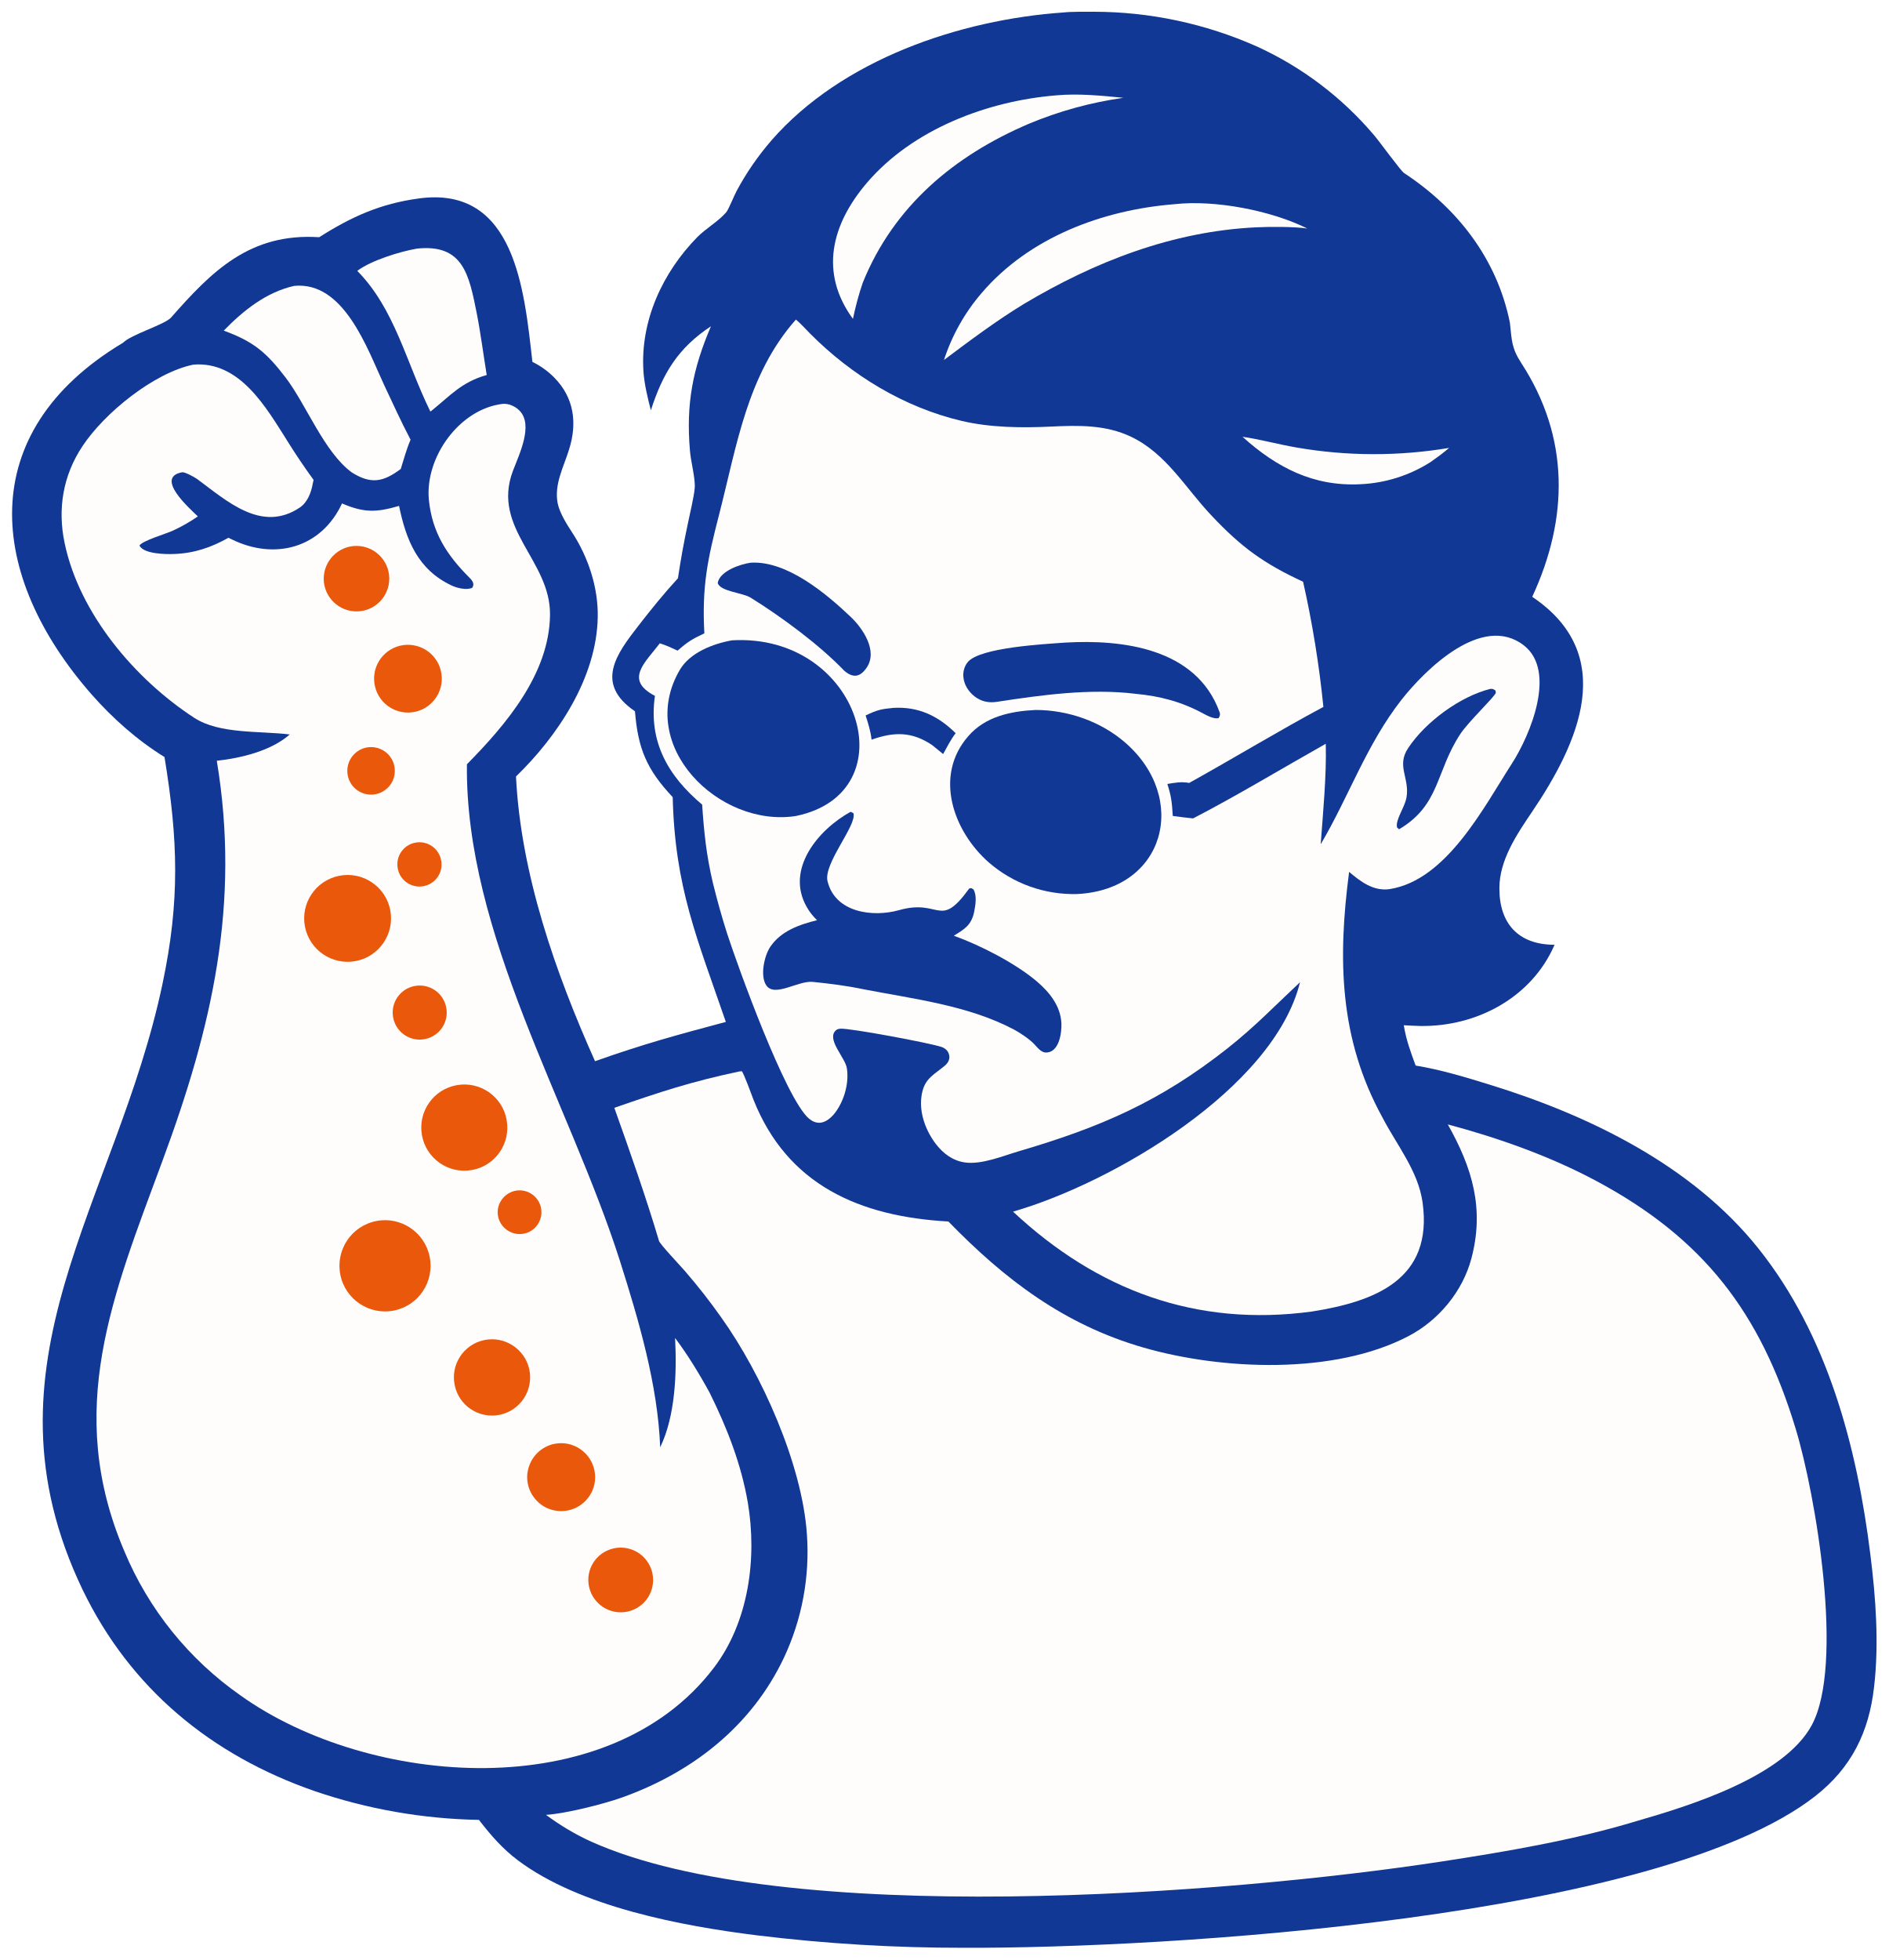
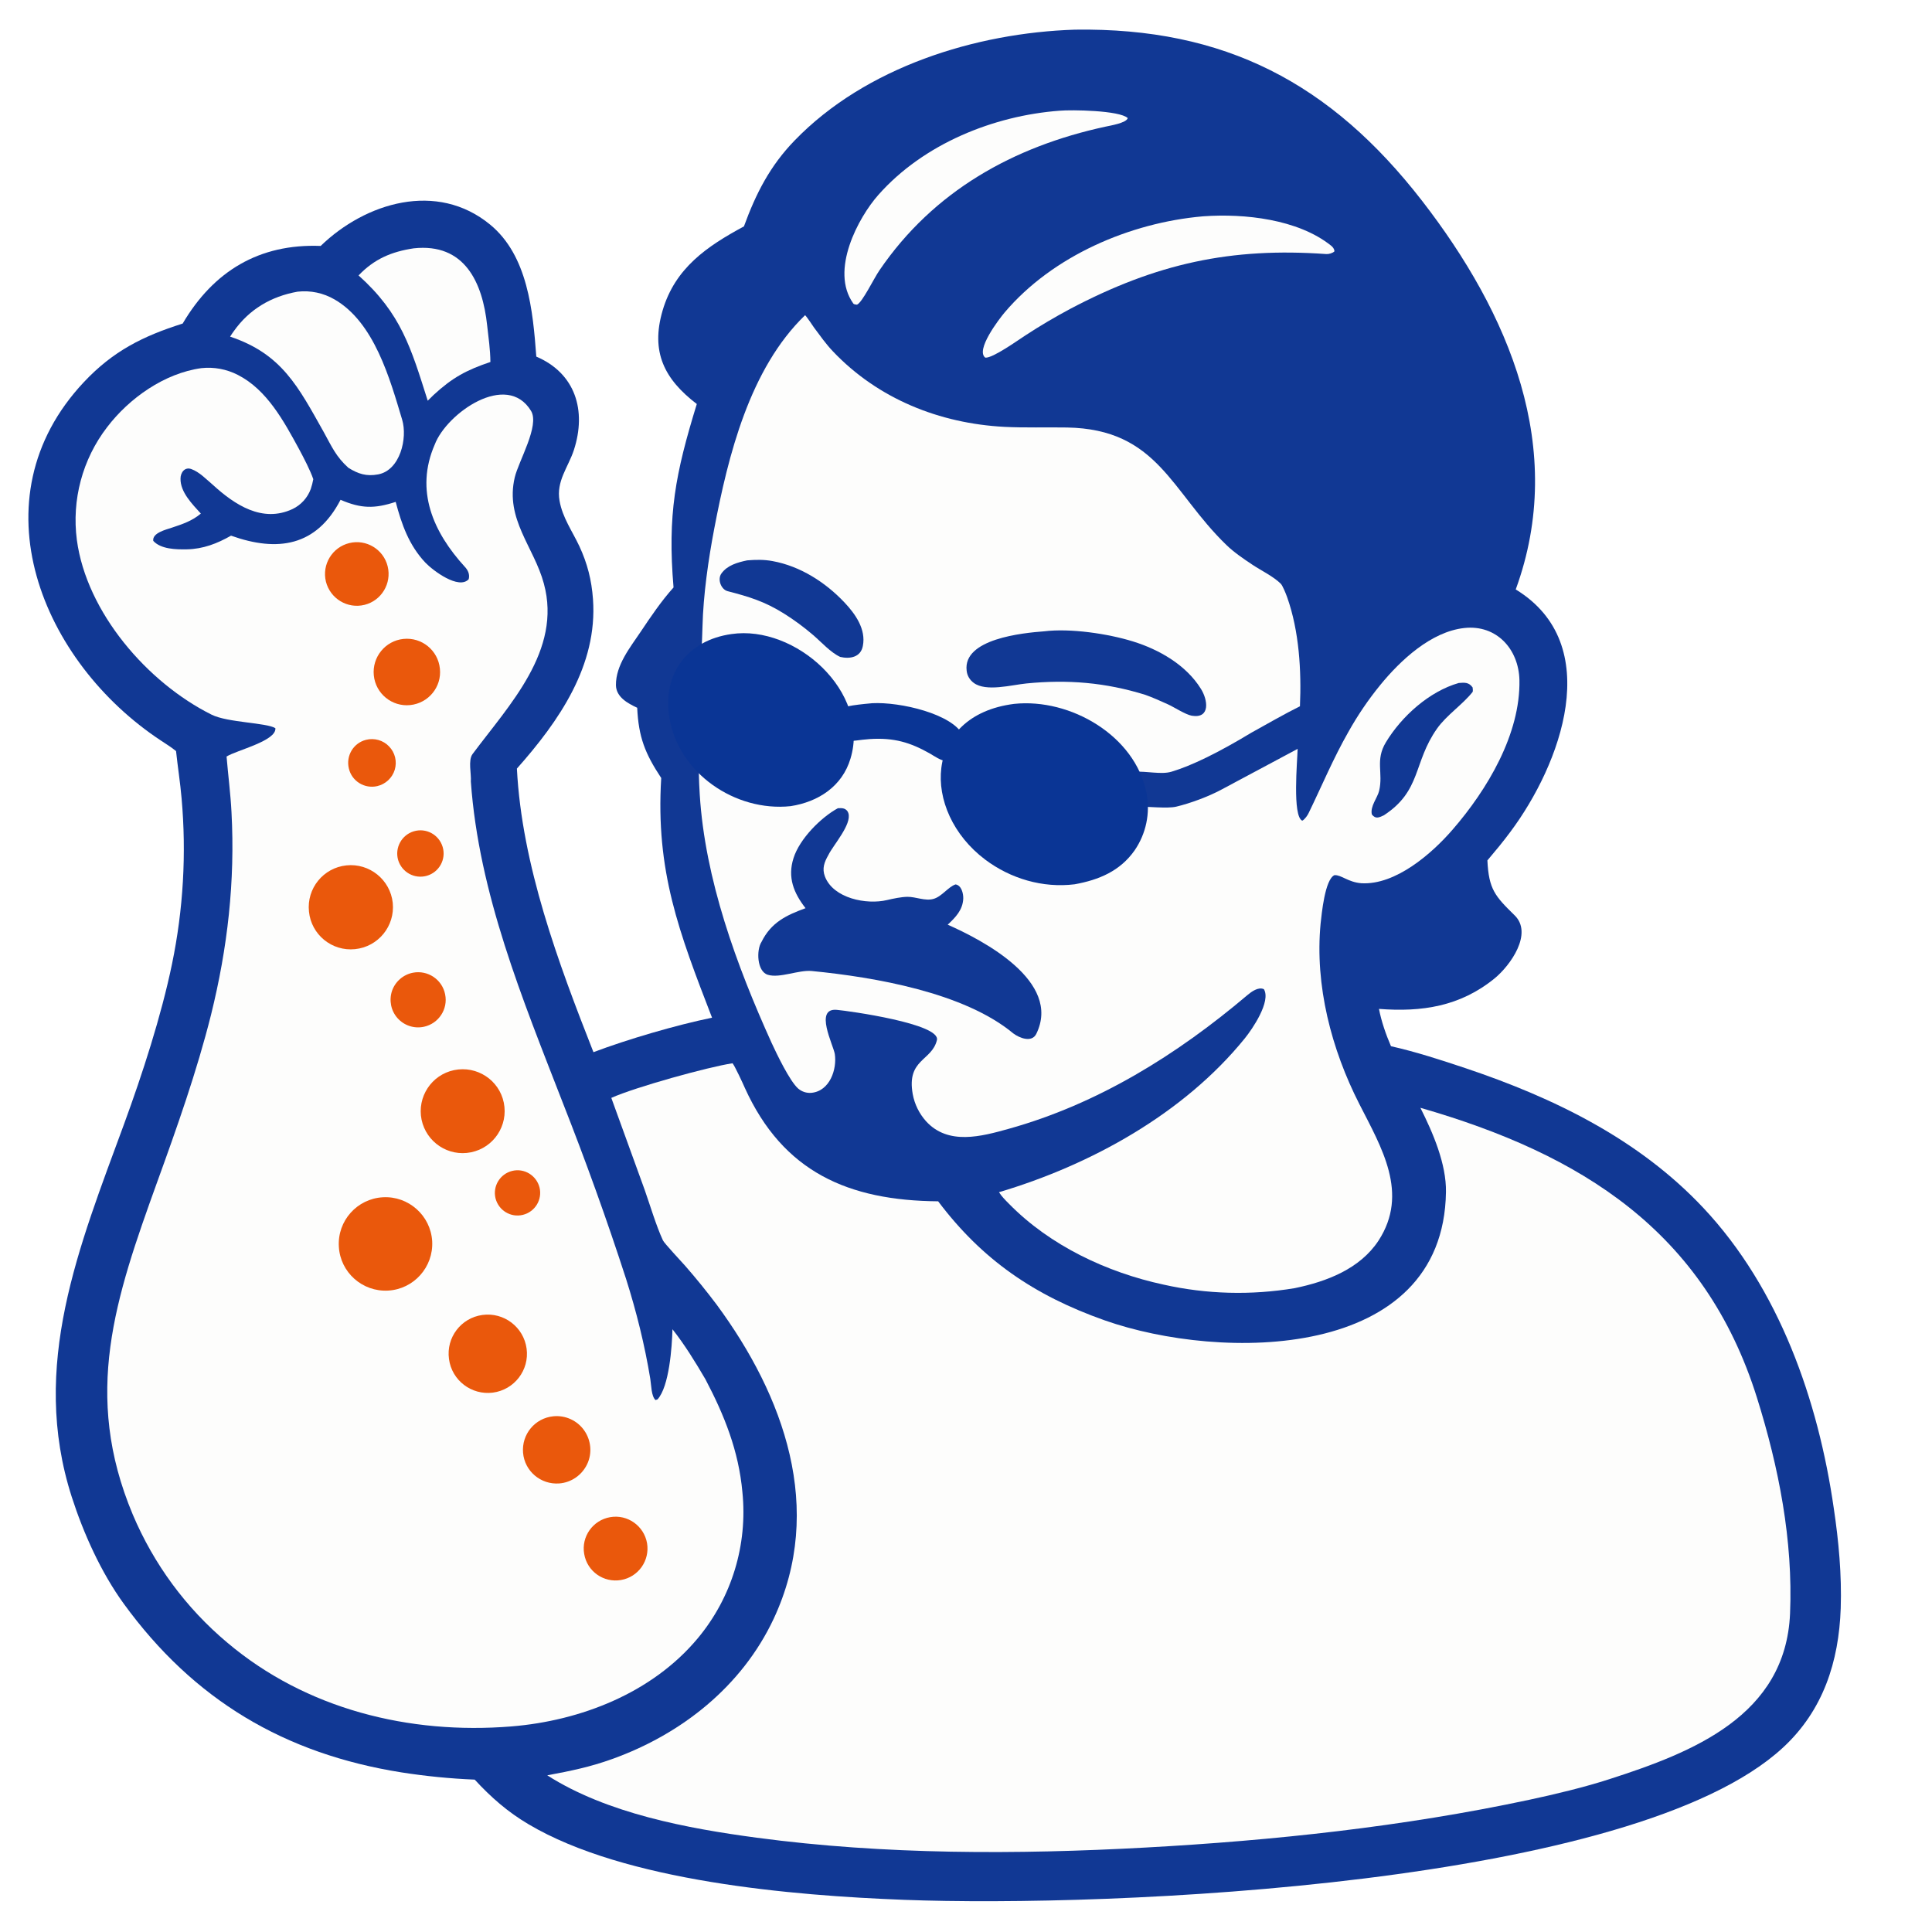
- <svg xmlns="http://www.w3.org/2000/svg" width="588" height="610" viewBox="4 5 588 610">
-   <clipPath id="cl_5">
-     <rect x="0" width="595.294" height="619" />
-   </clipPath>
-   <g clip-path="url(#cl_5)">
-     <path fill="#113894" transform="matrix(0.526809 0 0 0.526809 -33.1885 -27.394)" d="M699.3 68.833C703.3 68.357 712.6 68.408 716.8 68.433C750 68.442 782.8 75.416 813.2 88.904C839.9 101.049 863.6 118.991 882.6 141.432C886.1 145.54 898.3 162.456 900.3 163.739C931.9 184.527 955.2 214.485 962.8 252.098C964 262.584 963.6 266.842 969.6 276.084C998.2 320.045 997.5 367.784 976 414.068C1027 448.384 1003.5 500.35 975.7 541.4C966.8 554.54 956.6 569.71 956.6 586.15C956.5 607 967.7 619.6 989.2 619.64C975.7 650.86 943.1 668.12 909.9 667.61C906.7 667.56 903.4 667.36 900.1 667.18C901.6 676.18 904 682.47 907.1 690.99C921.9 693.43 936.8 697.91 951 702.33C1009.8 720.47 1070.5 750.01 1109.6 798.99C1150.4 850.04 1167.9 916.08 1175.8 979.8C1179 1005.25 1181 1032.52 1178 1058.08C1175 1084.8 1164.6 1105.9 1143.2 1122.62C1050.7 1194.86 759.7 1212.63 640.2 1212.19C599.3 1212.25 558.6 1209.8 518 1204.85C473.5 1199.31 413.5 1188.09 376.8 1160.65C367.4 1153.6 360.7 1145.79 353.6 1136.63C320.5 1136.04 287.7 1130.3 256.5 1119.62C195.5 1098.44 147.7 1059.21 119.4 1000.65C55.3 866.99 139.4 771.84 166.6 642.81C177 593.64 175.8 557.57 167.8 508.74C151.5 498.63 137.2 485.9 124.7 471.72C63.5 401.926 54.6 317.03 143.3 263.97C148.2 259.043 168 253.251 171.7 249.063C195.6 221.925 218.1 198.962 259.2 201.633C278.4 189.47 295.3 181.826 318.1 178.728C375.1 170.966 380.4 233.202 385.2 275.285C389.9 277.578 394.3 280.677 398 284.447C409.8 296.288 411.8 311.379 406.9 326.908C403.7 337.338 398 347.434 400.1 358.725C401.2 364.32 405.5 371.241 408.7 376.102C418.2 390.654 424.2 408.719 423.8 426.286C423.1 461.77 400.3 496.19 375.5 520.22C378.3 577.71 398.8 636.14 422.2 688.42C451 678.23 469.9 673.11 499.5 665.21C482.6 616.05 469.4 585.82 468.1 532.44C452.7 516.04 447.6 503.79 445.8 481.71C421.8 465.32 434.8 447.914 448 430.959C455.8 420.917 462.6 412.511 471.2 403.094C472.8 392.199 474.8 381.358 477.1 370.588C478.2 365.155 480.7 354.921 481.1 349.862C481.6 344.291 478.8 334.274 478.3 327.853C475.9 300.081 479.9 279.543 490.7 254.247C471.2 267.108 462.2 282.118 455.2 303.872C453.3 296.573 451.3 288.376 450.8 280.753C448.9 251.007 462.1 222.479 482.7 201.505C487.7 196.473 495.3 192.109 499.7 186.907C501.2 185.157 504.3 177.199 505.9 174.239C511.6 163.601 518.5 153.624 526.4 144.487C568 96.765 637.6 73.079 699.3 68.833Z" />
-     <path fill="#FEFDFC" transform="matrix(0.526809 0 0 0.526809 -33.1885 -27.394)" d="M507.4 694.49L508.9 694.32C510 695.26 514.9 708.71 515.9 711.34C535.9 761.49 578.4 780.19 631 783.12C664.3 817.33 699.3 844.06 746.3 857.61C792.7 870.97 859 873.82 902.9 850.82C920.7 841.52 934.8 824.5 940 805.17C947.9 775.63 940.6 751.44 926.1 725.76C956 733.75 986.3 744.45 1013.6 759.03C1077.3 793.04 1110.9 836.98 1131.7 905.66C1143.5 944.53 1160.6 1045.02 1141.1 1080.82C1124.6 1111.08 1069.3 1128.24 1037.8 1137.3C1000.6 1148.61 961 1155.3 922.6 1161.2C795.7 1180.68 534.2 1200.72 420 1149.5C410.4 1145.16 401.7 1139.9 393.2 1133.66C404.8 1132.95 426.9 1127.36 437.8 1123.52C479.4 1108.76 514.6 1081.43 533.8 1040.88C544.5 1018.12 549.2 992.96 547.4 967.86C544.6 926.68 520.7 873.2 496.7 839.69C490.1 830.32 483 821.28 475.5 812.59C473.1 809.76 460.6 796.61 460 794.58C452.4 768.98 442.5 740.89 433.6 715.96C460.7 706.56 478.9 700.53 507.4 694.49Z" />
-     <path fill="#FEFDFC" transform="matrix(0.526809 0 0 0.526809 -33.1885 -27.394)" d="M184.9 276.894C212.3 274.757 227.8 302.119 240.3 321.853C245.2 329.748 250.4 337.475 255.9 345.021L255.4 347.19C254.5 352.475 252.3 358.232 247.8 361.289C225.2 376.535 204.6 357.379 187.1 344.499C185.4 343.277 179.7 340.204 178.2 340.492C161.8 343.544 182.7 361.894 187.5 366.575C182.7 369.876 177.7 372.742 172.4 375.139C168.5 376.89 154.4 381.058 153 383.821C155.7 388.851 168.4 388.97 173.6 388.775C185.4 388.335 195.4 384.9 205.6 379.181C206.2 379.499 206.8 379.811 207.5 380.118C233 392.635 260.4 385.278 272.7 358.907C285.7 364.507 293.1 364.252 306.4 360.362C310.5 380.298 317.4 398.009 337.5 407.407C340.7 408.921 346.2 410.238 349.6 408.779C351.2 406.5 349.8 404.528 347.9 402.686C334.6 389.348 325.9 375.984 324 356.636C321.7 331.636 342 303.211 367.5 300.1C370.9 299.694 375.1 301.506 377.5 304.003C386 312.543 377.4 329.82 373.6 339.895C361 373.842 396 392.512 395.6 424.751C395.2 459.39 369.9 489.29 346.5 513C345.3 613 407.2 713.27 436.9 806.36C448 841.34 459.3 879.64 460.7 916.5C469.7 898.01 470.6 872.21 469.5 851.93C476.9 861.74 484.1 873.56 490 884.41C500.2 905.02 508.6 926.44 512.5 949.27C518 981.89 513.1 1019.57 492.5 1046.65C430 1129.08 288.1 1117.05 212.7 1063.1C182.2 1041.77 158.4 1012.26 144.1 977.98C108.5 894.61 137.3 826.63 166.6 747.26C196 667.92 212.7 595.45 198.7 510.93C212.9 509.38 230.8 505.11 241.8 495.39C224.2 493.19 200.3 495.32 185.3 485.52C150.3 462.7 117.5 423.988 108.8 382.416C104.5 362.242 107.8 342.373 119.3 325.117C132.2 305.52 161.6 281.653 184.9 276.894Z" />
-     <path fill="#EA580C" transform="matrix(0.526809 0 0 0.526809 -33.1885 -27.394)" d="M292.9 782.86C307.4 779.96 321.6 789.43 324.5 804.02C327.4 818.6 318 832.79 303.4 835.72C288.8 838.65 274.6 829.18 271.7 814.57C268.8 799.97 278.2 785.76 292.9 782.86Z" />
-     <path fill="#EA580C" transform="matrix(0.526809 0 0 0.526809 -33.1885 -27.394)" d="M271 578.9C284.9 576.11 298.5 585.2 301.2 599.16C303.9 613.12 294.7 626.62 280.8 629.26C266.9 631.89 253.5 622.81 250.8 608.96C248.1 595.1 257.1 581.67 271 578.9Z" />
-     <path fill="#EA580C" transform="matrix(0.526809 0 0 0.526809 -33.1885 -27.394)" d="M340.7 702.54C354.5 700.18 367.7 709.47 370 723.31C372.4 737.14 363.2 750.3 349.4 752.73C335.5 755.17 322.3 745.87 319.9 731.99C317.5 718.1 326.8 704.9 340.7 702.54Z" />
-     <path fill="#EA580C" transform="matrix(0.526809 0 0 0.526809 -33.1885 -27.394)" d="M356.6 853.2C368.8 850.6 380.8 858.41 383.4 870.62C385.9 882.83 378.1 894.79 365.9 897.31C353.7 899.83 341.8 892.02 339.3 879.87C336.7 867.71 344.5 855.79 356.6 853.2Z" />
-     <path fill="#EA580C" transform="matrix(0.526809 0 0 0.526809 -33.1885 -27.394)" d="M398.7 914.39C409.5 912.49 419.8 919.61 421.9 930.37C424 941.14 417 951.57 406.3 953.8C399.2 955.27 391.8 952.81 387.1 947.35C382.3 941.9 380.8 934.3 383.3 927.47C385.7 920.64 391.6 915.64 398.7 914.39Z" />
-     <path fill="#EA580C" transform="matrix(0.526809 0 0 0.526809 -33.1885 -27.394)" d="M307 442.963C317.8 440.421 328.6 447.069 331.1 457.82C333.7 468.56 327 479.35 316.3 481.91C305.5 484.47 294.7 477.82 292.2 467.06C289.6 456.3 296.3 445.508 307 442.963Z" />
-     <path fill="#EA580C" transform="matrix(0.526809 0 0 0.526809 -33.1885 -27.394)" d="M279.1 384.119C289.7 382.951 299.2 390.526 300.5 401.082C301.7 411.638 294.2 421.22 283.7 422.54C273 423.873 263.3 416.274 262 405.61C260.8 394.946 268.5 385.299 279.1 384.119Z" />
-     <path fill="#EA580C" transform="matrix(0.526809 0 0 0.526809 -33.1885 -27.394)" d="M432.9 976.31C439.6 974.7 446.7 976.82 451.4 981.89C456.1 986.95 457.7 994.15 455.6 1000.73C453.5 1007.31 448 1012.24 441.2 1013.62C431 1015.71 421 1009.23 418.7 999.05C416.4 988.88 422.7 978.76 432.9 976.31Z" />
-     <path fill="#EA580C" transform="matrix(0.526809 0 0 0.526809 -33.1885 -27.394)" d="M317.1 643.79C325.9 642.95 333.7 649.44 334.5 658.26C335.3 667.07 328.8 674.86 319.9 675.61C311.2 676.35 303.5 669.88 302.7 661.12C301.9 652.37 308.3 644.62 317.1 643.79Z" />
-     <path fill="#EA580C" transform="matrix(0.526809 0 0 0.526809 -33.1885 -27.394)" d="M288.2 502.94C293.2 502.34 298.2 504.49 301.2 508.57C304.2 512.65 304.7 518.03 302.7 522.65C300.6 527.27 296.2 530.41 291.2 530.88C283.5 531.6 276.7 526.02 275.9 518.38C275.1 510.73 280.6 503.85 288.2 502.94Z" />
-     <path fill="#EA580C" transform="matrix(0.526809 0 0 0.526809 -33.1885 -27.394)" d="M316.2 559.27C323.3 558.03 330.1 562.8 331.3 569.92C332.6 577.03 327.8 583.81 320.7 585.05C313.6 586.3 306.8 581.53 305.6 574.41C304.3 567.29 309.1 560.51 316.2 559.27Z" />
-     <path fill="#EA580C" transform="matrix(0.526809 0 0 0.526809 -33.1885 -27.394)" d="M374.4 765.13C381.2 763.36 388.2 767.42 390.1 774.25C391.9 781.07 388 788.12 381.2 790.06C376.7 791.33 371.9 790.1 368.6 786.84C365.2 783.58 363.9 778.78 365.1 774.29C366.4 769.8 369.9 766.3 374.4 765.13Z" />
-     <path fill="#FEFDFC" transform="matrix(0.526809 0 0 0.526809 -33.1885 -27.394)" d="M540.9 250.272C543.8 252.678 546.5 255.774 549.2 258.479C573.7 283.179 604.8 302.132 638.8 310.143C655.9 314.161 674.4 314.335 691.9 313.495C708.1 312.722 724.1 312.407 739 319.544C759.9 329.547 771.1 349.874 786.5 366.082C804.2 384.873 817.4 394.418 840.6 405.164C846.1 429.54 850.1 454.241 852.6 479.12C826.7 492.96 799.3 509.59 773.3 524.03C768.6 523.17 765 523.86 760.4 524.64C762.8 532.14 763.1 535.62 763.6 543.52C767.6 544.09 771.6 544.58 775.6 544.98C800.5 532.15 829.3 514.8 854 500.89C854.5 519.6 852.4 541.39 851 560.27C867.6 532.21 878 501.39 898.8 474.83C912.6 457.33 946.4 423.558 971.1 442.802C990.6 458.05 974.8 495.78 964 512.57C947.3 538.49 925.4 581.44 891.8 586.74C882.2 588.16 874.6 582.33 867.8 576.58C861.1 627.71 861.8 675 887.5 721.66C895.9 737.92 908.6 753.17 911.2 771.83C917.6 817.57 882.8 830.43 845.7 836.33C777.4 845.54 719 823.81 669.2 777.29C727.6 760.54 823.2 704.8 838.8 641.75C823.7 655.87 812.2 667.99 795.6 681.09C755.9 712.35 720.7 727.51 672.5 741.65C663.1 744.43 650.7 749.62 640.8 748.24C633.7 747.26 628 743.01 623.7 737.46C617.7 729.64 613.7 719.13 615.1 709.17C616.4 699.97 620.5 697.58 627.2 692.43C629.4 690.75 631.5 689.12 631.6 686.05C631.6 684.4 630.9 682.71 629.7 681.6C628.7 680.76 627.9 680.3 626.7 679.92C619.3 677.54 573.4 668.91 567.2 669.21C565.8 669.28 564.6 669.77 563.8 670.98C559.8 676.5 570.1 686.51 571 692.56C572.4 701.19 569.5 711.51 564.3 718.54C562.3 721.32 558.8 724.54 555.2 724.78C552.7 724.94 550.5 723.92 548.7 722.4C534.9 710.92 506.6 632.51 500.3 613.15C497.1 603.17 494.3 593.08 491.8 582.91C488 566.71 486.6 553.3 485.5 536.84C465.3 519.86 453.7 499.63 457.6 472.59C439.4 463.12 451.7 453.057 460.5 441.53C464.6 442.876 467.2 444.092 471 445.869C477 440.606 479.5 439.113 486.8 435.647C485.3 407.701 488.7 391.939 495.6 365.169C506 324.711 512.1 282.789 540.9 250.272Z" />
-     <path fill="#113894" transform="matrix(0.526809 0 0 0.526809 -33.1885 -27.394)" d="M682.5 480.92C701.6 480.9 721 487.66 735.4 500.12C773.3 532.95 759.2 587.15 707 589.67C687.8 590.15 669.2 583.46 654.8 570.92C634.1 552.74 622.1 519.99 642.8 496.35C652.8 484.82 667.7 481.66 682.5 480.92Z" />
-     <path fill="#113894" transform="matrix(0.526809 0 0 0.526809 -33.1885 -27.394)" d="M503.1 439.78C578.9 435.38 608 529.89 540.8 543.58C495.6 550.55 446.2 502.16 472.2 457.4C478.2 447.019 491.8 441.83 503.1 439.78Z" />
-     <path fill="#113894" transform="matrix(0.526809 0 0 0.526809 -33.1885 -27.394)" d="M573.2 541.09C573.8 541.26 574.3 541.59 574.9 541.91C577.1 548.98 557 571.68 559.6 582.11C564.1 600.66 586.3 603.56 601.9 599.17C626.5 592.22 625.6 610.86 643.3 586.42C645 586.04 644.1 585.99 645.8 586.92C648 590.5 647 596.43 646.2 600.33C644.6 607.98 640.5 610.49 634.2 614.28C650 619.96 670.6 630.55 683.3 641.31C690.8 647.72 697.3 655.78 697.8 666.08C698 671.91 696.4 683.36 688.6 683.31C685.8 683.29 683.4 680.12 681.6 678.2C678.9 675.36 673.2 671.52 669.6 669.64C642.7 655.43 610.5 651.66 580.9 645.93C570.8 643.81 561.2 642.62 550.9 641.57C542.2 640.67 528.4 650.89 523.4 643.63C519.6 638.03 522.2 626.07 525.8 620.78C532.1 611.49 542.9 607.71 553.4 605.12C551 602.82 548.9 600.19 547.3 597.31C534.5 574.93 554.2 551.55 573.2 541.09Z" />
-     <path fill="#113894" transform="matrix(0.526809 0 0 0.526809 -33.1885 -27.394)" d="M700.1 441.115C733.4 439.2 777.4 444.162 791.2 482.08C791.8 483.58 791.4 484.49 790.7 485.72C788 486.44 784.1 484.35 781.7 483.07C768.7 476.05 756.3 472.75 741.4 471.35C714.7 468.12 686.1 472.07 659.7 476.11C654.8 476.87 650.4 475.96 646.4 472.85C643 470.17 640.3 466.09 639.9 461.72C639.5 458.53 640.4 455.07 642.5 452.584C649.7 443.989 687.7 442.013 700.1 441.115Z" />
-     <path fill="#113894" transform="matrix(0.526809 0 0 0.526809 -33.1885 -27.394)" d="M514.3 393.907C535.6 392.695 558.7 412.09 573.1 425.758C580.4 432.594 589.6 446.132 582.6 456.08C578.7 461.67 574.6 462.1 569.5 457.77C554.7 442.336 532.4 425.917 514.2 414.599C509.2 411.522 496.2 410.974 494.7 405.901C495.9 398.836 508.1 394.733 514.3 393.907Z" />
-     <path fill="#113894" transform="matrix(0.526809 0 0 0.526809 -33.1885 -27.394)" d="M951.2 468.47C952.9 468.44 952.8 468.47 954.3 469.43L954.5 470.8C953.3 473.71 938.4 487.72 933.5 495.14C918.8 517.52 921.6 537.09 897.3 551.41L896.1 550.27C895.1 545.66 900.7 538.47 901.7 532.64C903.7 520.99 895.5 513.99 902.8 503.26C913.1 487.84 933.3 473 951.2 468.47Z" />
-     <path fill="#113894" transform="matrix(0.526809 0 0 0.526809 -33.1885 -27.394)" d="M598.6 479.68C613.4 478.86 625 484.46 635.3 494.65C632.4 498.41 630.2 502.8 627.9 506.96L621.4 501.66C609.4 493.57 598.8 493.79 585.6 498.47C585.1 493.56 583.6 488.86 582.1 484.17C588.8 480.94 591.3 480.35 598.6 479.68Z" />
-     <path fill="#FEFDFC" transform="matrix(0.526809 0 0 0.526809 -33.1885 -27.394)" d="M244.4 230.384C273.9 227.523 287.6 267.538 297.5 288.76C302.7 299.804 307.5 310.408 313.2 321.267C310.7 327.139 309.3 332.491 307.4 338.546C296.9 346.402 289.7 347.62 278.5 340.606C262.2 328.704 251.7 300.777 239.4 284.588C227.9 269.557 220.4 263.262 202.8 256.822C214.4 244.9 227.9 234.121 244.4 230.384Z" />
-     <path fill="#FEFDFC" transform="matrix(0.526809 0 0 0.526809 -33.1885 -27.394)" d="M694.8 117.819C707.8 116.628 721.6 117.991 734.4 119.279C715.2 121.991 696.4 127.152 678.5 134.638C634.5 153.422 598.7 183.271 580.4 228.53C577.9 235.845 576.2 242.361 574.6 249.871C554.7 222.672 561.8 194.193 582.8 169.563C609.8 137.884 654 121.116 694.8 117.819Z" />
-     <path fill="#FEFDFC" transform="matrix(0.526809 0 0 0.526809 -33.1885 -27.394)" d="M764.7 182.114C788.4 179.453 821.6 185.782 843.1 196.488C835.2 195.326 820.9 195.402 812.8 195.789C763.5 198.159 717.6 215.983 675.5 241.13C659.3 250.99 643.6 262.768 628.4 274.158C633.1 259.702 640.6 246.318 650.5 234.782C678.7 201.677 722.2 185.476 764.7 182.114Z" />
-     <path fill="#FEFDFC" transform="matrix(0.526809 0 0 0.526809 -33.1885 -27.394)" d="M317 208.352C344.2 205.501 347.7 223.684 352.2 246.017C354.6 258.153 356.2 270.778 358.2 283.027C343.2 287.265 336.6 295.314 325.7 304.033L324.9 304.618C310.5 275.327 303.9 244.012 281.7 221.507C289.9 215.343 306.9 210.097 317 208.352Z" />
-     <path fill="#FEFDFC" transform="matrix(0.526809 0 0 0.526809 -33.1885 -27.394)" d="M804.8 319.536C813.8 320.742 827 324.227 836.8 325.881C866.6 331.024 897 331.099 926.9 326.104C923.1 329.331 920.1 331.516 916 334.409C903.5 342.379 889.2 346.915 874.4 347.561C846.5 348.961 824.9 337.593 804.8 319.536Z" />
-   </g>
+ <svg xmlns="http://www.w3.org/2000/svg" width="716" height="716" viewBox="0 0 716 716">
+   <path fill="#113894" transform="scale(0.570808 0.570808)" d="M697.9 19.254C795.2 17.825 864 53.942 923.3 130.398C979.7 203.239 1017.5 291.297 984.1 382.701C1042.6 418.468 1013.2 496.535 980.6 540.112C975.8 546.615 970.9 552.464 965.7 558.633C966.6 577.341 970.6 581.775 983.4 594.307C995.4 606.041 980.7 626.796 970.3 635.287C948 653.446 923.1 657.187 895.3 655.033C896.9 663.272 899.8 671.583 903.1 679.262C919.4 682.912 935.7 688.257 951.6 693.562C1008.9 712.789 1064 739.609 1105.9 784.226C1155.2 836.698 1180.5 909.119 1190.6 979.306C1193.8 1000.71 1195.8 1022.48 1195.1 1044.14C1193.9 1078.89 1183.7 1110.53 1157.6 1134.64C1060.6 1224.4 719.9 1238.53 587 1233.48C514.3 1230.71 405.7 1221.49 343.2 1184.44C329.6 1176.41 318.8 1166.93 308.2 1155.43C292.3 1154.77 276.5 1153.21 260.8 1150.76C184.7 1138.72 125.7 1103.67 80.3 1041.15C65.6 1020.89 54.2 995.538 46.6 971.923C19.2 886.77 51.4 809.315 80.6 729.655C92.4 697.425 104.7 659.65 111.7 625.777C119 590.456 121.1 554.265 117.9 518.34C117 507.917 115.4 497.985 114.3 487.651C111.7 485.473 107.5 482.78 104.6 480.897C27.3 430.024 -17 324.086 54.5 248.039C73.4 227.957 92.7 218.259 118.6 210.074C138.7 175.931 168.4 158.132 208.2 159.679C237.3 131.501 283.7 117.419 318.2 145.814C342.7 165.942 346 201.849 348.2 231.525C373.7 242.422 380.9 266.634 372.6 292.17C368.9 303.444 361 312.372 363.3 325.206C365.2 336.021 371.5 344.755 376.1 354.515C381.4 365.906 384.1 376.608 385 388.999C388.1 432.073 362.9 468.226 335.6 499.006C338.8 561.656 362.5 625.195 385.3 683.13C407.5 674.752 439.1 665.489 462.3 660.748C440.9 605.423 425.6 565.621 429.3 505.125C418.8 489.226 414.6 478.643 413.7 459.511C407.5 456.652 400 452.512 399.9 444.819C399.8 431.855 409 420.534 415.9 410.266C422.5 400.392 429.4 390.189 437.3 381.403C433.3 334.138 438.5 307.522 452.4 262.307C431.4 246.225 422.3 228.602 430.2 201.611C438.3 174.007 459 159.931 483 146.993C490.8 125.611 499.9 107.745 515.9 91.219C562 43.561 633.4 21.329 697.9 19.254Z" />
+   <path fill="#FDFDFC" transform="scale(0.570808 0.570808)" d="M475.6 690.333C477 691.894 482.5 703.765 483.6 706.342C508.4 760.962 550.8 779.485 609.1 779.96C637.6 817.819 671.3 841.029 717.2 857.237C792.7 883.852 937.2 883.999 938.8 773.946C939.1 755.752 930.4 735.564 922.2 719.247C1026.8 749.37 1106.8 799.418 1140.7 907.406C1154.9 952.684 1164.2 1000.07 1162.2 1047.67C1159.3 1113.94 1099.2 1137.66 1044.9 1155.13C1029 1160.3 1009.3 1165.02 992.8 1168.54C911.3 1185.94 826.9 1194.98 743.7 1199.53C660.2 1204.11 574.3 1204.24 491.3 1193.14C446.3 1187.12 394.1 1177.41 355.3 1152.64C370.6 1149.76 382.9 1147.31 397.6 1142.01C442.6 1125.83 481.7 1094.85 502.3 1051.03C535.7 979.611 509 906.325 465.3 847.044C458.8 838.407 452 830.018 444.9 821.894C442.5 819.127 431.2 807.158 430.4 805.289C426 795.768 422.1 782.574 418.5 772.354L396.9 712.81C412.3 705.881 459.7 692.72 475.6 690.333Z" />
+   <path fill="#FDFDFC" transform="scale(0.570808 0.570808)" d="M130.8 239.008C138.9 238.136 147.1 239.663 154.4 243.399C173.4 253.091 184.3 273.494 194.2 291.642C197.1 297.038 201.5 305.485 203.4 311.108C203 313.227 202.5 315.355 201.8 317.391C199.7 323.184 195.4 327.906 189.9 330.508C170.3 339.671 152.3 327.662 138.3 314.875C134.1 311.343 129.5 306.422 124.2 304.537C119.9 302.986 117.2 306.877 117.2 310.703C117 319.515 124.9 327.352 130.4 333.453C124.7 338.246 118.5 340.287 111.6 342.585C107.7 343.892 98.8 345.992 99.5 351.148C104.4 356.612 114.4 356.791 121.3 356.658C131.9 356.455 141 352.9 150 347.78C180.2 358.568 205.4 354.789 221.1 324.494C234.5 330.273 243.2 330.343 256.9 325.852C260.8 340.528 265.5 353.913 276.1 365.22C281.2 370.577 297.9 383.016 304.3 376.061C305.1 372.956 303.9 370.253 301.8 368.018C281.3 345.57 269.2 318.51 282.3 288.527C290 268.358 329 240.726 344.8 266.814C350.5 276.319 336.7 299.336 334.2 309.966C327.8 337.092 346.7 355.089 353.1 378.878C365 422.415 330.4 457.857 306.8 489.591C303.8 493.644 306.1 502.555 305.7 507.427C310.9 580.259 339.2 648.457 365.3 715.728C380.2 753.524 394 791.773 406.5 830.418C413.2 851.565 418.6 873.297 422.2 895.197C422.9 899.459 422.8 906.41 425.6 908.997L426.9 908.559C434.5 900.243 436.3 874.579 436.6 863.012C444.5 872.98 451.6 884.547 458 895.495C470.3 918.822 479.6 942.062 482 968.684C485.5 1002.97 475.1 1037.22 453 1063.7C423.4 1099.18 377 1117.25 331.9 1120.9C265.7 1126.25 198.7 1109.72 147.5 1066.43C120.7 1043.96 99.8 1015.48 86.2 983.32C53.5 905.372 74.8 842.89 102 767.594C114.9 732.018 127.8 695.605 137 658.907C147.8 615.35 152.7 572.141 150.3 527.332C149.7 515.414 148.1 503.177 147.1 491.181C153.7 487.054 179.5 481.082 178.8 472.79C173.1 469.155 147.8 469.199 137.4 464.009C95.7 443.257 56.2 397.588 49.9 350.561C46.5 324.543 53.5 298.241 69.5 277.406C83.9 258.477 106.8 242.295 130.8 239.008Z" />
+   <path fill="#EA580C" transform="scale(0.570808 0.570808)" d="M248.5 777.339C265.2 776.361 279.6 789.148 280.6 805.888C281.5 822.629 268.7 836.976 252 837.922C235.3 838.867 220.9 826.087 220 809.369C219 792.65 231.8 778.315 248.5 777.339Z" />
+   <path fill="#EA580C" transform="scale(0.570808 0.570808)" d="M224.9 561.853C239.9 560.277 253.4 571.195 255 586.227C256.5 601.26 245.6 614.703 230.5 616.24C215.5 617.774 202.1 606.864 200.6 591.859C199 576.854 209.9 563.426 224.9 561.853Z" />
+   <path fill="#EA580C" transform="scale(0.570808 0.570808)" d="M294.8 694.788C309.6 691.7 324.1 701.183 327.1 715.947C330.1 730.71 320.6 745.138 305.8 748.138C291.1 751.125 276.8 741.647 273.7 726.946C270.7 712.245 280.1 697.862 294.8 694.788Z" />
+   <path fill="#EA580C" transform="scale(0.570808 0.570808)" d="M313.2 853.744C327.2 851.835 340 861.623 341.9 875.581C343.8 889.538 333.9 902.352 320 904.166C306.1 905.971 293.3 896.196 291.5 882.306C289.6 868.416 299.3 855.644 313.2 853.744Z" />
+   <path fill="#EA580C" transform="scale(0.570808 0.570808)" d="M359.3 919.527C367.1 918.763 374.8 922.27 379.3 928.708C383.8 935.147 384.6 943.525 381.2 950.647C377.8 957.769 370.9 962.537 363.1 963.132C351.1 964.039 340.6 955.149 339.6 943.198C338.6 931.247 347.3 920.69 359.3 919.527Z" />
+   <path fill="#EA580C" transform="scale(0.570808 0.570808)" d="M261.9 414.828C273.8 413.586 284.4 422.211 285.6 434.083C286.9 445.954 278.2 456.569 266.3 457.779C254.5 458.988 243.9 450.368 242.7 438.519C241.5 426.669 250.1 416.067 261.9 414.828Z" />
+   <path fill="#EA580C" transform="scale(0.570808 0.570808)" d="M396.2 985.019C407.4 983.08 418.1 990.64 420.1 1001.9C422 1013.17 414.5 1023.88 403.2 1025.83C391.9 1027.78 381.2 1020.22 379.3 1008.95C377.3 997.676 384.9 986.959 396.2 985.019Z" />
+   <path fill="#EA580C" transform="scale(0.570808 0.570808)" d="M226.8 352.592C237.8 349.896 249 356.659 251.7 367.713C254.4 378.767 247.7 389.942 236.7 392.695C225.6 395.458 214.4 388.694 211.6 377.6C208.9 366.506 215.7 355.299 226.8 352.592Z" />
+   <path fill="#EA580C" transform="scale(0.570808 0.570808)" d="M268.1 631.539C277.7 629.681 287.1 635.934 289 645.558C291 655.183 284.8 664.587 275.2 666.641C268.9 667.988 262.4 665.849 258.1 661.037C253.8 656.226 252.5 649.485 254.5 643.382C256.6 637.28 261.8 632.758 268.1 631.539Z" />
+   <path fill="#EA580C" transform="scale(0.570808 0.570808)" d="M237.6 480.346C243 478.966 248.8 480.596 252.6 484.613C256.5 488.63 257.9 494.414 256.3 499.751C254.7 505.088 250.3 509.154 244.9 510.393C236.7 512.275 228.4 507.179 226.5 498.958C224.5 490.736 229.4 482.443 237.6 480.346Z" />
+   <path fill="#EA580C" transform="scale(0.570808 0.570808)" d="M268.6 539.747C276.6 537.307 285 541.862 287.4 549.886C289.8 557.91 285.1 566.323 277.1 568.613C269.1 570.873 260.9 566.313 258.5 558.394C256.2 550.475 260.7 542.155 268.6 539.747Z" />
+   <path fill="#EA580C" transform="scale(0.570808 0.570808)" d="M332.6 760.204C340.4 758.313 348.3 763.139 350.3 770.999C352.2 778.859 347.4 786.794 339.5 788.745C331.6 790.707 323.7 785.88 321.7 777.977C319.8 770.074 324.7 762.106 332.6 760.204Z" />
+   <path fill="#FDFDFC" transform="scale(0.570808 0.570808)" d="M522.7 204.641C523.9 205.74 527.2 210.822 528.5 212.658C532.5 218.007 536.2 223.319 540.8 228.149C570.1 258.993 610 274.912 652.1 277.141C664.5 277.796 680.7 277.349 692.7 277.555C751.8 278.562 760.3 319.15 796.3 353.889C801 358.468 807.5 362.924 813.2 366.693C818.8 370.439 826.6 374.123 831.5 378.936C832.8 380.195 835 385.802 835.7 387.771C843.5 409.768 845 435.428 844 458.547C833.8 463.605 822.6 470.109 812.5 475.675Q780.3 495.145 760.6 501.037C754 503.012 745 500.612 736 501.037C736.3 502.858 737.6 521.707 737.5 523.72C745.4 523.558 757.8 525.114 763.7 523.72C772.7 521.586 784.6 517.186 792.9 512.717L842.5 486.209C842.3 493.973 839 530.023 845.5 532.834C847.1 532.051 849 529.336 849.7 527.765C858.3 510.071 865.6 492.462 875.4 475.285C881.4 464.55 888.3 454.35 896.1 444.796C909.2 428.737 929.1 410.105 950.7 407.741C971.6 405.457 986 421.388 986.5 441.5C987.2 476.584 965.6 512.724 943.1 538.643C929.6 554.247 906.1 574.722 883.9 573.447C875.2 572.783 870.9 567.936 866.4 568.194C860.2 570.958 858.1 593.37 857.4 599.727C853.6 639.806 864.4 681.25 882.6 716.877C896.9 744.996 915 774.732 895 805.504C882.9 823.875 861.3 832.086 840.6 836.341C812.3 841.083 783.4 840.306 755.5 834.052C718.7 826.133 681.8 808.764 655.2 781.682C652.8 779.271 650.4 776.889 648.6 774.044C708.1 756.349 768.5 723.152 808.2 674.163C813.2 667.989 825.3 650.161 820.6 642.242C817 640.541 812.5 643.871 809.8 646.142C764.2 684.779 712.8 716.795 654.8 732.921C637.3 737.796 615.6 743.807 601.2 727.926C596.8 722.995 593.8 716.926 592.6 710.396C588.5 687.573 605 688.955 608.3 675.301C610.9 664.669 551 656.339 543.3 655.65C528.5 654.323 541 678.343 542 684.313C543.5 694.172 538.8 708.391 526.8 709.529C523.7 709.806 520.6 708.802 518.2 706.744C512.7 701.866 504.3 684.315 500.9 676.948C478.2 626.81 457.7 570.933 454.3 515.657C452 479.348 455.7 424.665 456.1 406.689C456.6 386.418 459.9 363.268 463.7 343.388C472.8 295.723 486.7 239.443 522.7 204.641Z" />
+   <path fill="#0A3595" transform="scale(0.570808 0.570808)" d="M658.5 456.993C694.9 453.188 737.2 477.621 744.4 515.022C746.9 527.899 744.1 541.245 736.7 552.049C727.2 565.606 713.4 571.296 697.7 574.134C677 576.678 656.1 570.484 639.6 558.075C597.8 526.538 599.3 464.444 658.5 456.993Z" />
+   <path fill="#0A3595" transform="scale(0.570808 0.570808)" d="M474.9 411.67C516.2 405.57 565.3 448.981 552.2 492.477C546.8 510.575 531.3 520.622 513.3 523.404C477.3 527.202 440.4 501.887 434.6 465.897C429.9 437.207 446.6 415.63 474.9 411.67Z" />
+   <path fill="#113894" transform="scale(0.570808 0.570808)" d="M544 524.741C545.3 524.68 546.7 524.583 548 525.001C549.3 525.46 550.4 526.536 550.8 527.904C553.2 535.188 540.9 548.756 537.8 555.179C535.2 559.752 533.6 563.852 535.6 569.113C541.1 583.298 562.6 587.539 575.9 584.371C579.9 583.424 585.1 582.331 589.1 582.267C594.5 582.18 600.6 585.146 606 583.635C611.5 582.145 615.5 575.872 620.4 574.206C624.2 574.8 625.5 580.004 625.4 583.39C625.1 590.778 620.4 595.603 615.3 600.355C637.9 610.355 689.6 637.099 672.8 671.283C669.9 677.067 662 674.031 657.9 670.961C626 644.407 567.8 634.426 527.1 630.439C518.5 629.595 506.3 635.289 498.5 632.88C491.4 630.715 491 616.754 494.4 611.562C500.7 598.828 510.5 594.226 523 589.641C515.3 579.756 511.2 569.632 515.2 557.131C519.1 544.702 532.9 530.769 544 524.741Z" />
+   <path fill="#113894" transform="scale(0.570808 0.570808)" d="M677.9 409.888C695 407.798 719.4 411.427 735.6 416.462C752.7 421.758 770.1 431.764 779.7 447.231C784.2 454.363 786 466.667 773.8 464.693C769.6 463.943 762.2 459.028 758 457.161C753 454.944 748.8 452.989 743.6 451.127C717.7 443.073 693.1 441.082 666.4 443.739C656.8 444.681 640.2 449.308 632.2 443.367C629.6 441.469 627.9 438.581 627.6 435.402C625.1 414.724 664.2 410.921 677.9 409.888Z" />
+   <path fill="#113894" transform="scale(0.570808 0.570808)" d="M485.1 363.82C490.9 363.363 496 363.242 501.7 364.311C519.6 367.602 535.9 378.054 548.2 391.073C555.3 398.55 562.4 408.574 560.2 419.451C558.8 426.757 551.8 427.977 545.5 426.503C539.3 423.673 533.3 416.899 527.9 412.275C521.9 407.146 515.6 402.471 508.9 398.29C496.3 390.434 486.3 387.421 472.4 383.817C468.2 382.737 465.6 376.156 468.4 372.324C472.2 366.991 478.9 365.122 485.1 363.82Z" />
+   <path fill="#113894" transform="scale(0.570808 0.570808)" d="M947.1 443.43C951 443.113 953.7 442.933 956.1 446.332C956.2 446.956 956.4 448.816 956.1 449.241C949.7 457.384 939.2 464.277 933 473.045C917.4 495.18 923 513.391 898.4 529.384C895.1 530.905 893.1 531.813 890.7 528.823C889.4 523.655 894.4 517.846 895.4 513.476C898.2 501.772 892.7 493.678 899.8 481.942C910 465.044 928 448.888 947.1 443.43Z" />
+   <path fill="#0A3595" transform="scale(0.570808 0.570808)" d="M566.3 456.562C584.4 455.594 618.5 463.512 625.3 477.482C625.1 483.213 622.3 492.585 614.5 494.184C610.7 493.871 606.6 490.875 603.5 489.091C591.2 482.163 580.6 478.791 564.6 479.846C558.2 480.268 553.7 481.416 547 481.396C545.1 480.636 543.8 480.153 543.2 478.135C538.5 461.055 539.3 458.984 566.3 456.562Z" />
+   <path fill="#FDFDFC" transform="scale(0.570808 0.570808)" d="M193.2 189.374C201.6 188.421 210 190.209 217.3 194.471C243 209.385 253.1 245.766 261.1 272.48C264.7 284.491 259.8 305.331 245.5 308.003C237.9 309.427 232.6 307.693 226.2 303.735C218.1 296.427 215.4 289.955 210.2 280.543C193.6 251.006 183 229.78 149.4 218.564C150.1 217.403 150.9 216.265 151.7 215.15C161.8 200.789 176.1 192.416 193.2 189.374Z" />
+   <path fill="#FDFDFC" transform="scale(0.570808 0.570808)" d="M780.9 140.466L781.8 140.405C807.7 138.594 842.6 142.192 864.2 159.48C865.4 160.452 866.3 161.599 866.4 163.182C865.2 164.386 862.7 165.063 861.1 164.948C799.3 160.541 750.9 170.955 694.7 200.612C684.9 205.868 675.2 211.558 665.9 217.665C660.8 220.928 644.6 232.621 639.7 232.208C633.2 227.31 648.6 207.212 652.3 202.821C683.4 166.151 733.6 144.595 780.9 140.466Z" />
+   <path fill="#FDFDFC" transform="scale(0.570808 0.570808)" d="M687.9 71.887C695.6 71.181 727 71.644 732.2 76.678C731.3 79.863 720.9 81.533 717.7 82.236C657.9 95.155 606.1 124.103 571.1 175.338C567.4 180.64 559.9 196.349 556.4 197.817C555.6 197.678 554.5 197.725 554 197.039C538.7 175.696 557.3 141.146 570.3 126.514C599.7 93.297 645.2 75.085 687.9 71.887Z" />
+   <path fill="#FDFDFC" transform="scale(0.570808 0.570808)" d="M268.6 161.231C301.6 157.664 313.3 183.196 316.3 211.376C317.2 219.412 318.3 226.826 318.4 235.012C302.7 240.314 293.6 245.258 281.5 256.435L277.7 260.162C266.8 225.773 260.5 203.715 232.8 178.824C243 168.129 254.2 163.397 268.6 161.231Z" />
</svg>
